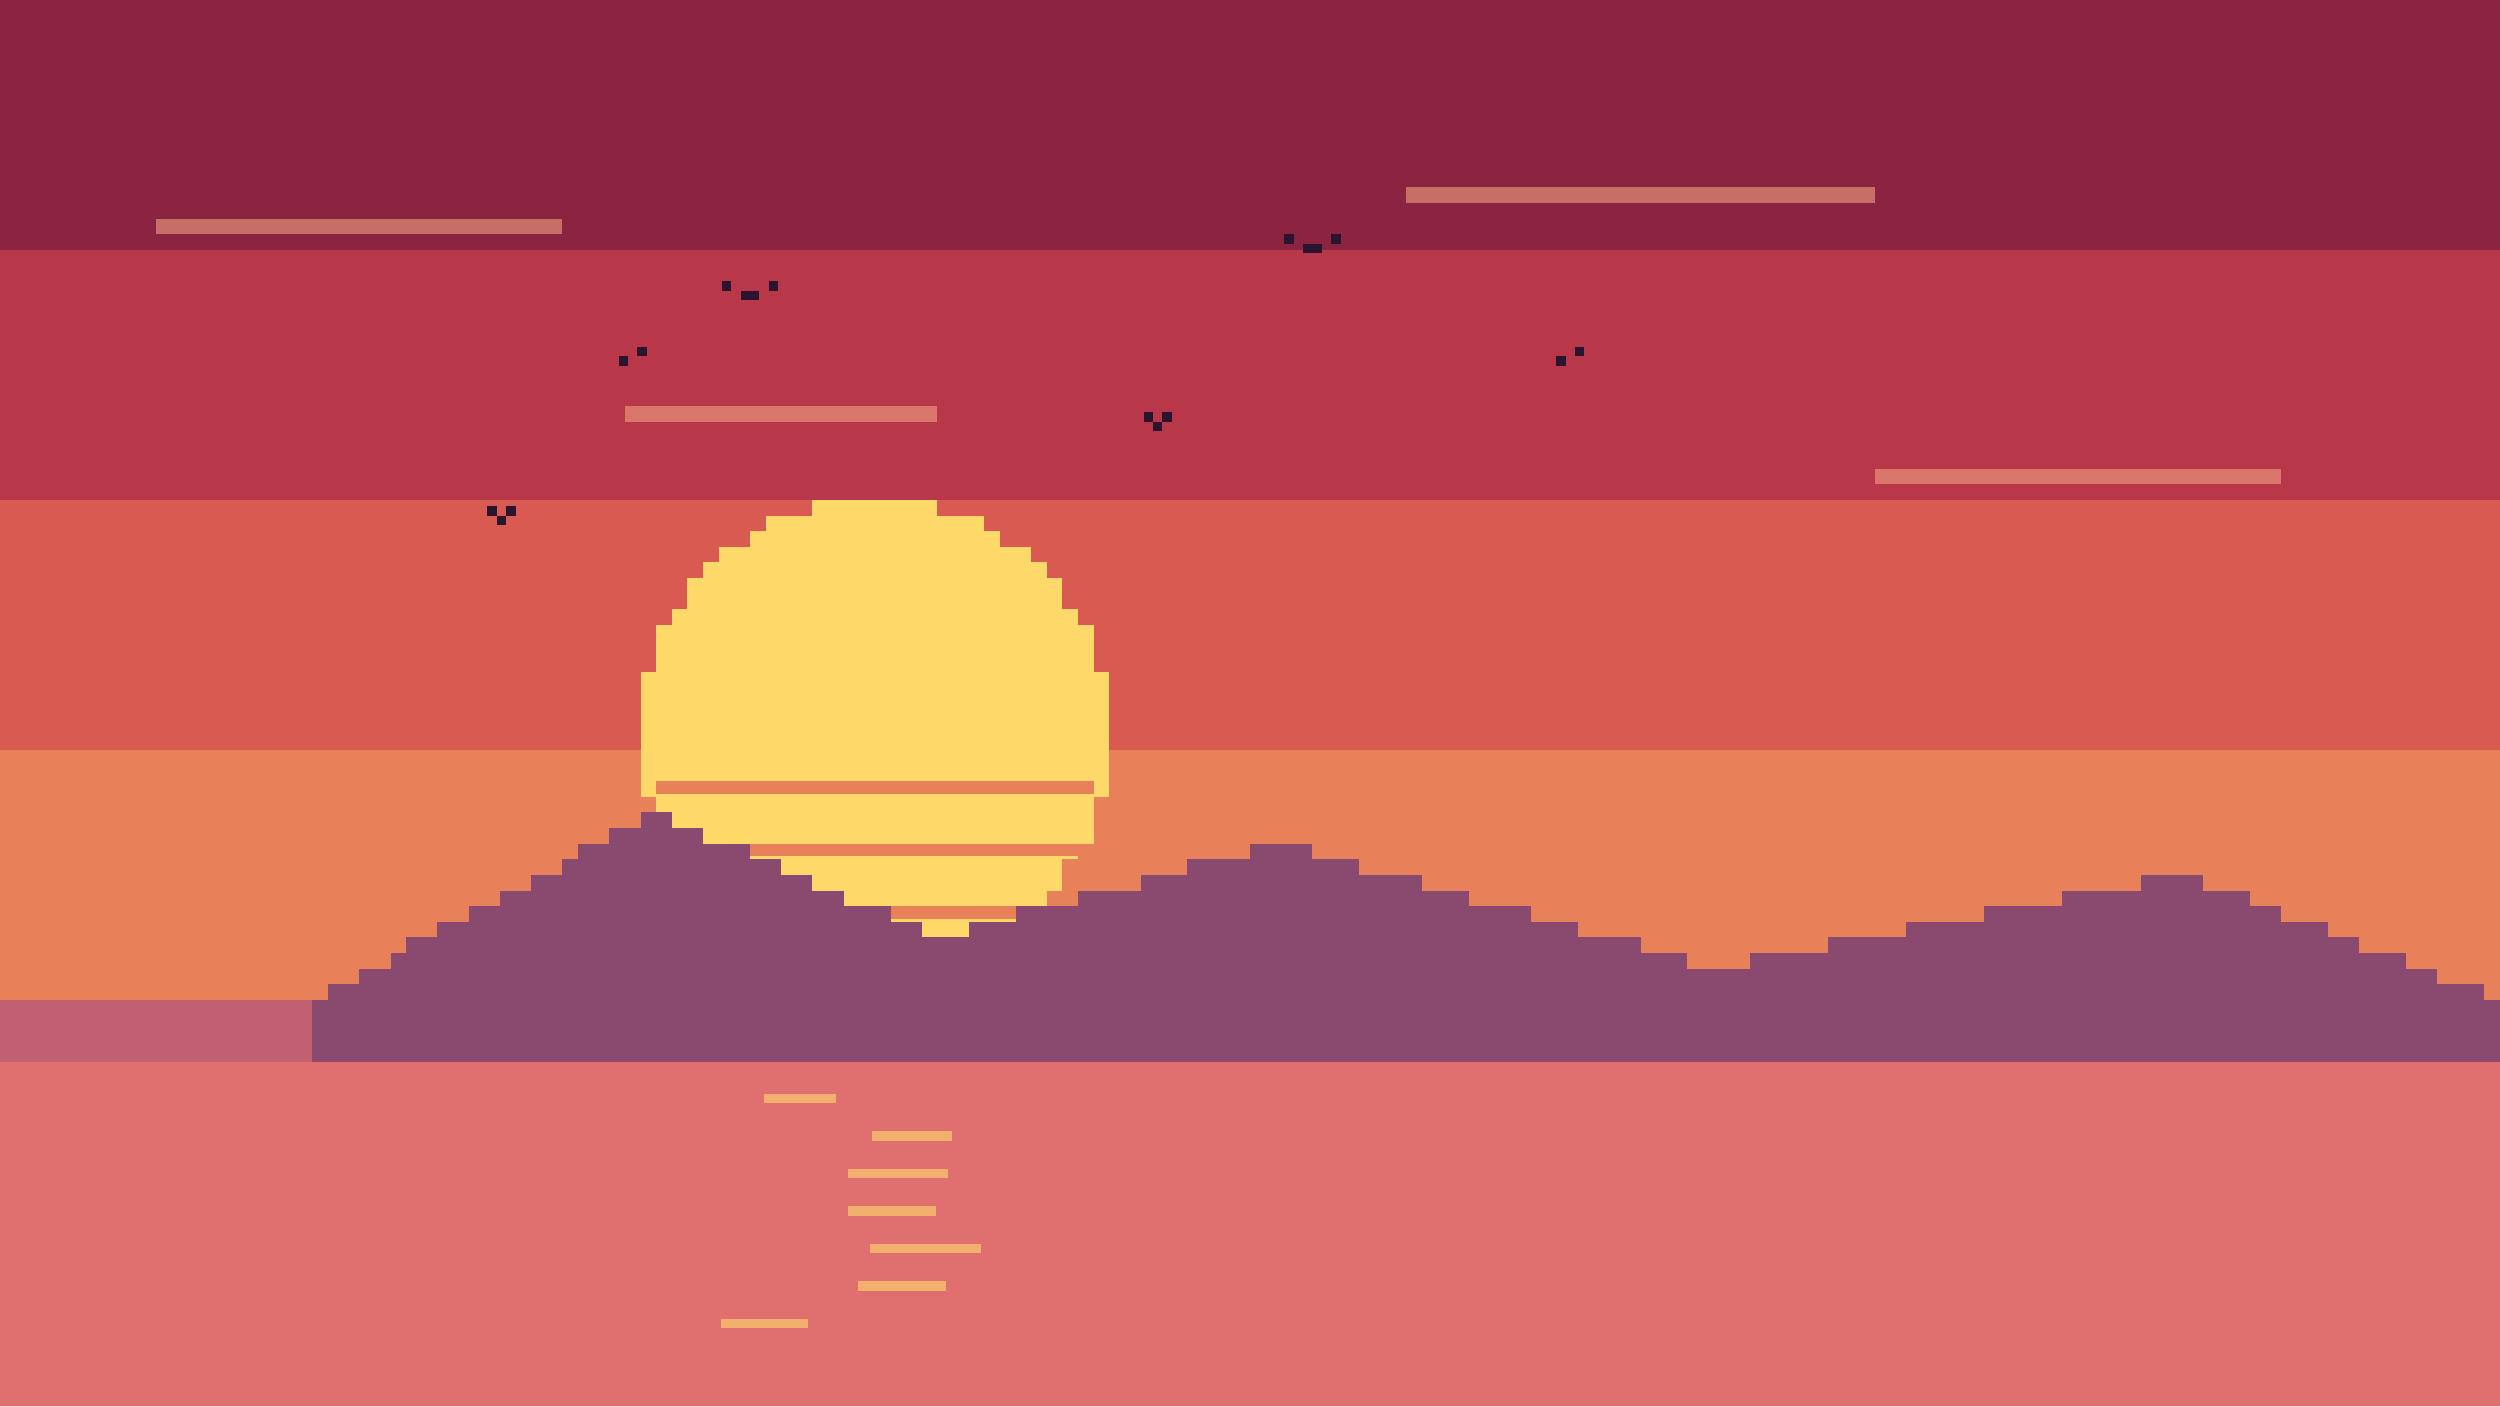
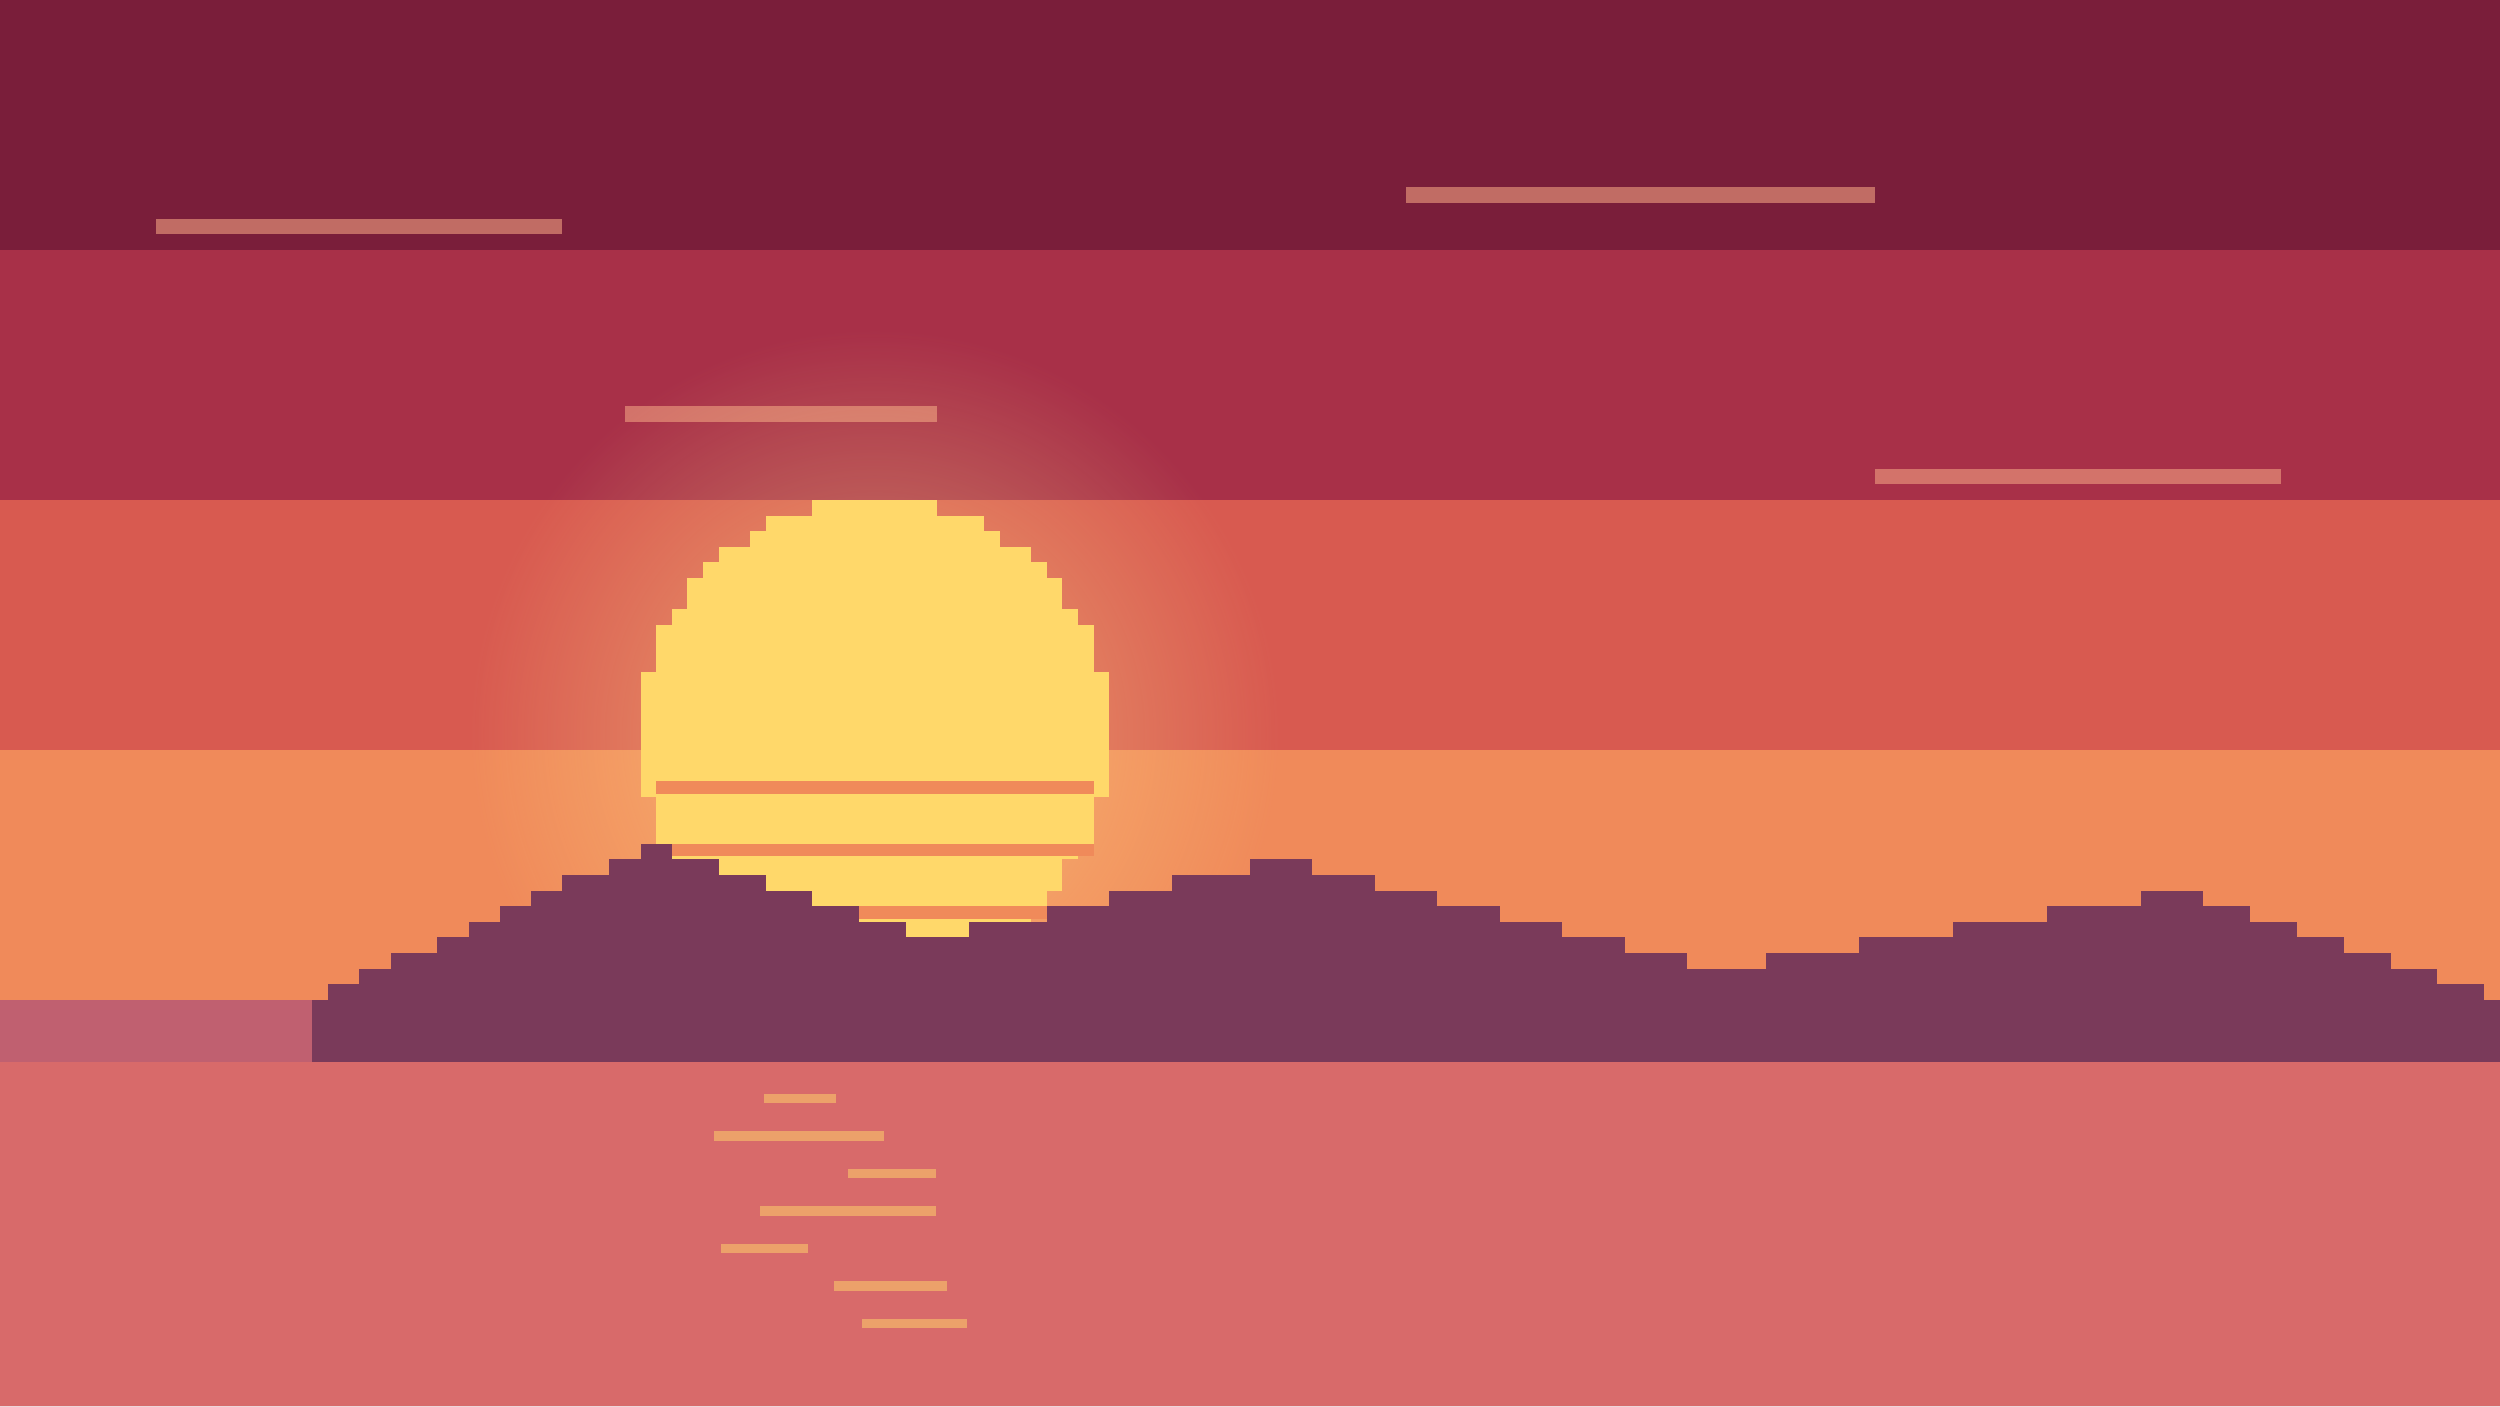
<svg xmlns="http://www.w3.org/2000/svg" viewBox="0 0 1600 900" preserveAspectRatio="xMidYMax slice">
-   <defs />
-   <rect x="0" y="0" width="1600" height="161" fill="#8a2440" shape-rendering="crispEdges" />
-   <rect x="0" y="160" width="1600" height="161" fill="#b8384a" shape-rendering="crispEdges" />
+   <defs>
+     <radialGradient id="sunset-sun" cx="0.5" cy="0.5" r="0.5">
+       <stop offset="0" stop-color="#ffe08a" stop-opacity="0.55" />
+       <stop offset="1" stop-color="#ffe08a" stop-opacity="0" />
+     </radialGradient>
+   </defs>
+   <rect x="0" y="0" width="1600" height="161" fill="#7a1e3a" shape-rendering="crispEdges" />
+   <rect x="0" y="160" width="1600" height="161" fill="#a83048" shape-rendering="crispEdges" />
  <rect x="0" y="320" width="1600" height="161" fill="#d85a50" shape-rendering="crispEdges" />
-   <rect x="0" y="480" width="1600" height="161" fill="#e8805a" shape-rendering="crispEdges" />
+   <rect x="0" y="480" width="1600" height="161" fill="#f08a5a" shape-rendering="crispEdges" />
  <rect x="0" y="640" width="1600" height="261" fill="#c06070" shape-rendering="crispEdges" />
-   <rect x="100" y="140" width="260" height="10" fill="#f0a080" opacity=".6" shape-rendering="crispEdges" />
-   <rect x="900" y="120" width="300" height="10" fill="#f0a080" opacity=".6" shape-rendering="crispEdges" />
-   <rect x="400" y="260" width="200" height="10" fill="#f0a080" opacity=".6" shape-rendering="crispEdges" />
-   <rect x="1200" y="300" width="260" height="10" fill="#f0a080" opacity=".6" shape-rendering="crispEdges" />
+   <g>
+     <rect x="100" y="140" width="260" height="10" fill="#f0a080" opacity=".6" shape-rendering="crispEdges" />
+     <animateTransform attributeName="transform" type="translate" values="0 0;40 0;0 0" dur="50s" begin="0s" repeatCount="indefinite" />
+   </g>
+   <g>
+     <rect x="900" y="120" width="300" height="10" fill="#f0a080" opacity=".6" shape-rendering="crispEdges" />
+     <animateTransform attributeName="transform" type="translate" values="0 0;-50 0;0 0" dur="50s" begin="0s" repeatCount="indefinite" />
+   </g>
+   <g>
+     <rect x="400" y="260" width="200" height="10" fill="#f0a080" opacity=".6" shape-rendering="crispEdges" />
+     <animateTransform attributeName="transform" type="translate" values="0 0;30 0;0 0" dur="50s" begin="0s" repeatCount="indefinite" />
+   </g>
+   <g>
+     <rect x="1200" y="300" width="260" height="10" fill="#f0a080" opacity=".6" shape-rendering="crispEdges" />
+     <animateTransform attributeName="transform" type="translate" values="0 0;-40 0;0 0" dur="50s" begin="0s" repeatCount="indefinite" />
+   </g>
+   <circle cx="560" cy="470" r="260" fill="url(#sunset-sun)" />
  <g fill="#ffd86a" shape-rendering="crispEdges">
    <rect x="520" y="320" width="80" height="10" />
    <rect x="490" y="330" width="140" height="10" />
    <rect x="480" y="340" width="160" height="10" />
    <rect x="460" y="350" width="200" height="10" />
    <rect x="450" y="360" width="220" height="10" />
    <rect x="440" y="370" width="240" height="10" />
    <rect x="440" y="380" width="240" height="10" />
    <rect x="430" y="390" width="260" height="10" />
    <rect x="420" y="400" width="280" height="10" />
    <rect x="420" y="410" width="280" height="10" />
    <rect x="420" y="420" width="280" height="10" />
    <rect x="410" y="430" width="300" height="10" />
    <rect x="410" y="440" width="300" height="10" />
    <rect x="410" y="450" width="300" height="10" />
    <rect x="410" y="460" width="300" height="10" />
    <rect x="410" y="470" width="300" height="10" />
    <rect x="410" y="480" width="300" height="10" />
    <rect x="410" y="490" width="300" height="10" />
    <rect x="410" y="500" width="300" height="10" />
    <rect x="420" y="510" width="280" height="10" />
    <rect x="420" y="520" width="280" height="10" />
    <rect x="420" y="530" width="280" height="10" />
    <rect x="430" y="540" width="260" height="10" />
    <rect x="440" y="550" width="240" height="10" />
    <rect x="440" y="560" width="240" height="10" />
    <rect x="450" y="570" width="220" height="10" />
    <rect x="460" y="580" width="200" height="10" />
    <rect x="480" y="590" width="160" height="10" />
    <rect x="490" y="600" width="140" height="10" />
    <rect x="520" y="610" width="80" height="10" />
  </g>
-   <rect x="420" y="500" width="280" height="8" fill="#e8805a" shape-rendering="crispEdges" />
-   <rect x="420" y="540" width="280" height="8" fill="#e8805a" shape-rendering="crispEdges" />
-   <rect x="420" y="580" width="280" height="8" fill="#e8805a" shape-rendering="crispEdges" />
-   <g fill="#8a4a70" shape-rendering="crispEdges">
-     <rect x="410" y="520" width="20" height="10" />
-     <rect x="390" y="530" width="60" height="10" />
-     <rect x="370" y="540" width="110" height="10" />
-     <rect x="800" y="540" width="40" height="10" />
-     <rect x="360" y="550" width="140" height="10" />
-     <rect x="760" y="550" width="110" height="10" />
-     <rect x="340" y="560" width="180" height="10" />
-     <rect x="730" y="560" width="180" height="10" />
-     <rect x="1370" y="560" width="40" height="10" />
-     <rect x="320" y="570" width="220" height="10" />
-     <rect x="690" y="570" width="250" height="10" />
-     <rect x="1320" y="570" width="120" height="10" />
-     <rect x="300" y="580" width="270" height="10" />
-     <rect x="650" y="580" width="330" height="10" />
-     <rect x="1270" y="580" width="190" height="10" />
-     <rect x="280" y="590" width="310" height="10" />
-     <rect x="620" y="590" width="390" height="10" />
-     <rect x="1220" y="590" width="270" height="10" />
-     <rect x="260" y="600" width="790" height="10" />
-     <rect x="1170" y="600" width="340" height="10" />
+   <rect x="420" y="500" width="280" height="8" fill="#f08a5a" shape-rendering="crispEdges" />
+   <rect x="420" y="540" width="280" height="8" fill="#f08a5a" shape-rendering="crispEdges" />
+   <rect x="420" y="580" width="280" height="8" fill="#f08a5a" shape-rendering="crispEdges" />
+   <g fill="#7a3a5a" shape-rendering="crispEdges">
+     <rect x="410" y="540" width="20" height="10" />
+     <rect x="390" y="550" width="70" height="10" />
+     <rect x="800" y="550" width="40" height="10" />
+     <rect x="360" y="560" width="130" height="10" />
+     <rect x="750" y="560" width="130" height="10" />
+     <rect x="340" y="570" width="180" height="10" />
+     <rect x="710" y="570" width="210" height="10" />
+     <rect x="1370" y="570" width="40" height="10" />
+     <rect x="320" y="580" width="230" height="10" />
+     <rect x="670" y="580" width="290" height="10" />
+     <rect x="1310" y="580" width="130" height="10" />
+     <rect x="300" y="590" width="280" height="10" />
+     <rect x="620" y="590" width="380" height="10" />
+     <rect x="1250" y="590" width="220" height="10" />
+     <rect x="280" y="600" width="760" height="10" />
+     <rect x="1190" y="600" width="310" height="10" />
    <rect x="250" y="610" width="830" height="10" />
-     <rect x="1120" y="610" width="420" height="10" />
+     <rect x="1130" y="610" width="400" height="10" />
    <rect x="230" y="620" width="1330" height="10" />
    <rect x="210" y="630" width="1380" height="10" />
    <rect x="200" y="640" width="1400" height="10" />
    <rect x="200" y="650" width="1400" height="10" />
    <rect x="200" y="660" width="1400" height="10" />
    <rect x="200" y="670" width="1400" height="10" />
    <rect x="200" y="680" width="1400" height="10" />
    <rect x="200" y="690" width="1400" height="10" />
  </g>
-   <rect x="0" y="680" width="1600" height="220" fill="#e07070" shape-rendering="crispEdges" />
-   <rect x="488.7" y="700" width="46.5" height="6" fill="#ffd86a" opacity=".6" shape-rendering="crispEdges" />
-   <rect x="557.8" y="724" width="51.4" height="6" fill="#ffd86a" opacity=".6" shape-rendering="crispEdges" />
-   <rect x="542.9" y="748" width="63.7" height="6" fill="#ffd86a" opacity=".6" shape-rendering="crispEdges" />
-   <rect x="542.9" y="772" width="56.2" height="6" fill="#ffd86a" opacity=".6" shape-rendering="crispEdges" />
-   <rect x="557" y="796" width="70.7" height="6" fill="#ffd86a" opacity=".6" shape-rendering="crispEdges" />
-   <rect x="549" y="820" width="56.2" height="6" fill="#ffd86a" opacity=".6" shape-rendering="crispEdges" />
-   <rect x="461.5" y="844" width="55.6" height="6" fill="#ffd86a" opacity=".6" shape-rendering="crispEdges" />
-   <g fill="#2a1430" shape-rendering="crispEdges">
-     <rect x="408" y="222" width="6" height="6" />
-     <rect x="396" y="228" width="6" height="6" />
-   </g>
-   <g fill="#2a1430" shape-rendering="crispEdges">
-     <rect x="462" y="180" width="6" height="6" />
-     <rect x="492" y="180" width="6" height="6" />
-     <rect x="474" y="186" width="12" height="6" />
-   </g>
-   <g fill="#2a1430" shape-rendering="crispEdges">
-     <rect x="732" y="264" width="6" height="6" />
-     <rect x="744" y="264" width="6" height="6" />
-     <rect x="738" y="270" width="6" height="6" />
-   </g>
-   <g fill="#2a1430" shape-rendering="crispEdges">
-     <rect x="312" y="324" width="6" height="6" />
-     <rect x="324" y="324" width="6" height="6" />
-     <rect x="318" y="330" width="6" height="6" />
-   </g>
-   <g fill="#2a1430" shape-rendering="crispEdges">
-     <rect x="822" y="150" width="6" height="6" />
-     <rect x="852" y="150" width="6" height="6" />
-     <rect x="834" y="156" width="12" height="6" />
-   </g>
-   <g fill="#2a1430" shape-rendering="crispEdges">
-     <rect x="1008" y="222" width="6" height="6" />
-     <rect x="996" y="228" width="6" height="6" />
-   </g>
+   <rect x="0" y="680" width="1600" height="220" fill="#d86a6a" shape-rendering="crispEdges" />
+   <rect x="488.7" y="700" width="46.5" height="6" fill="#ffd86a" shape-rendering="crispEdges" opacity=".5">
+     <animate attributeName="opacity" values=".15;.75;.15" dur="5.9s" begin="0s" repeatCount="indefinite" />
+   </rect>
+   <rect x="457" y="724" width="108.6" height="6" fill="#ffd86a" shape-rendering="crispEdges" opacity=".5">
+     <animate attributeName="opacity" values=".15;.75;.15" dur="3.9s" begin="0s" repeatCount="indefinite" />
+   </rect>
+   <rect x="542.9" y="748" width="56.2" height="6" fill="#ffd86a" shape-rendering="crispEdges" opacity=".5">
+     <animate attributeName="opacity" values=".15;.75;.15" dur="5.9s" begin="0s" repeatCount="indefinite" />
+   </rect>
+   <rect x="486.1" y="772" width="112.7" height="6" fill="#ffd86a" shape-rendering="crispEdges" opacity=".5">
+     <animate attributeName="opacity" values=".15;.75;.15" dur="3.6s" begin="0s" repeatCount="indefinite" />
+   </rect>
+   <rect x="461.5" y="796" width="55.6" height="6" fill="#ffd86a" shape-rendering="crispEdges" opacity=".5">
+     <animate attributeName="opacity" values=".15;.75;.15" dur="5.5s" begin="0s" repeatCount="indefinite" />
+   </rect>
+   <rect x="533.8" y="820" width="72.4" height="6" fill="#ffd86a" shape-rendering="crispEdges" opacity=".5">
+     <animate attributeName="opacity" values=".15;.75;.15" dur="6s" begin="0s" repeatCount="indefinite" />
+   </rect>
+   <rect x="551.6" y="844" width="67.3" height="6" fill="#ffd86a" shape-rendering="crispEdges" opacity=".5">
+     <animate attributeName="opacity" values=".15;.75;.15" dur="4.5s" begin="0s" repeatCount="indefinite" />
+   </rect>
</svg>
